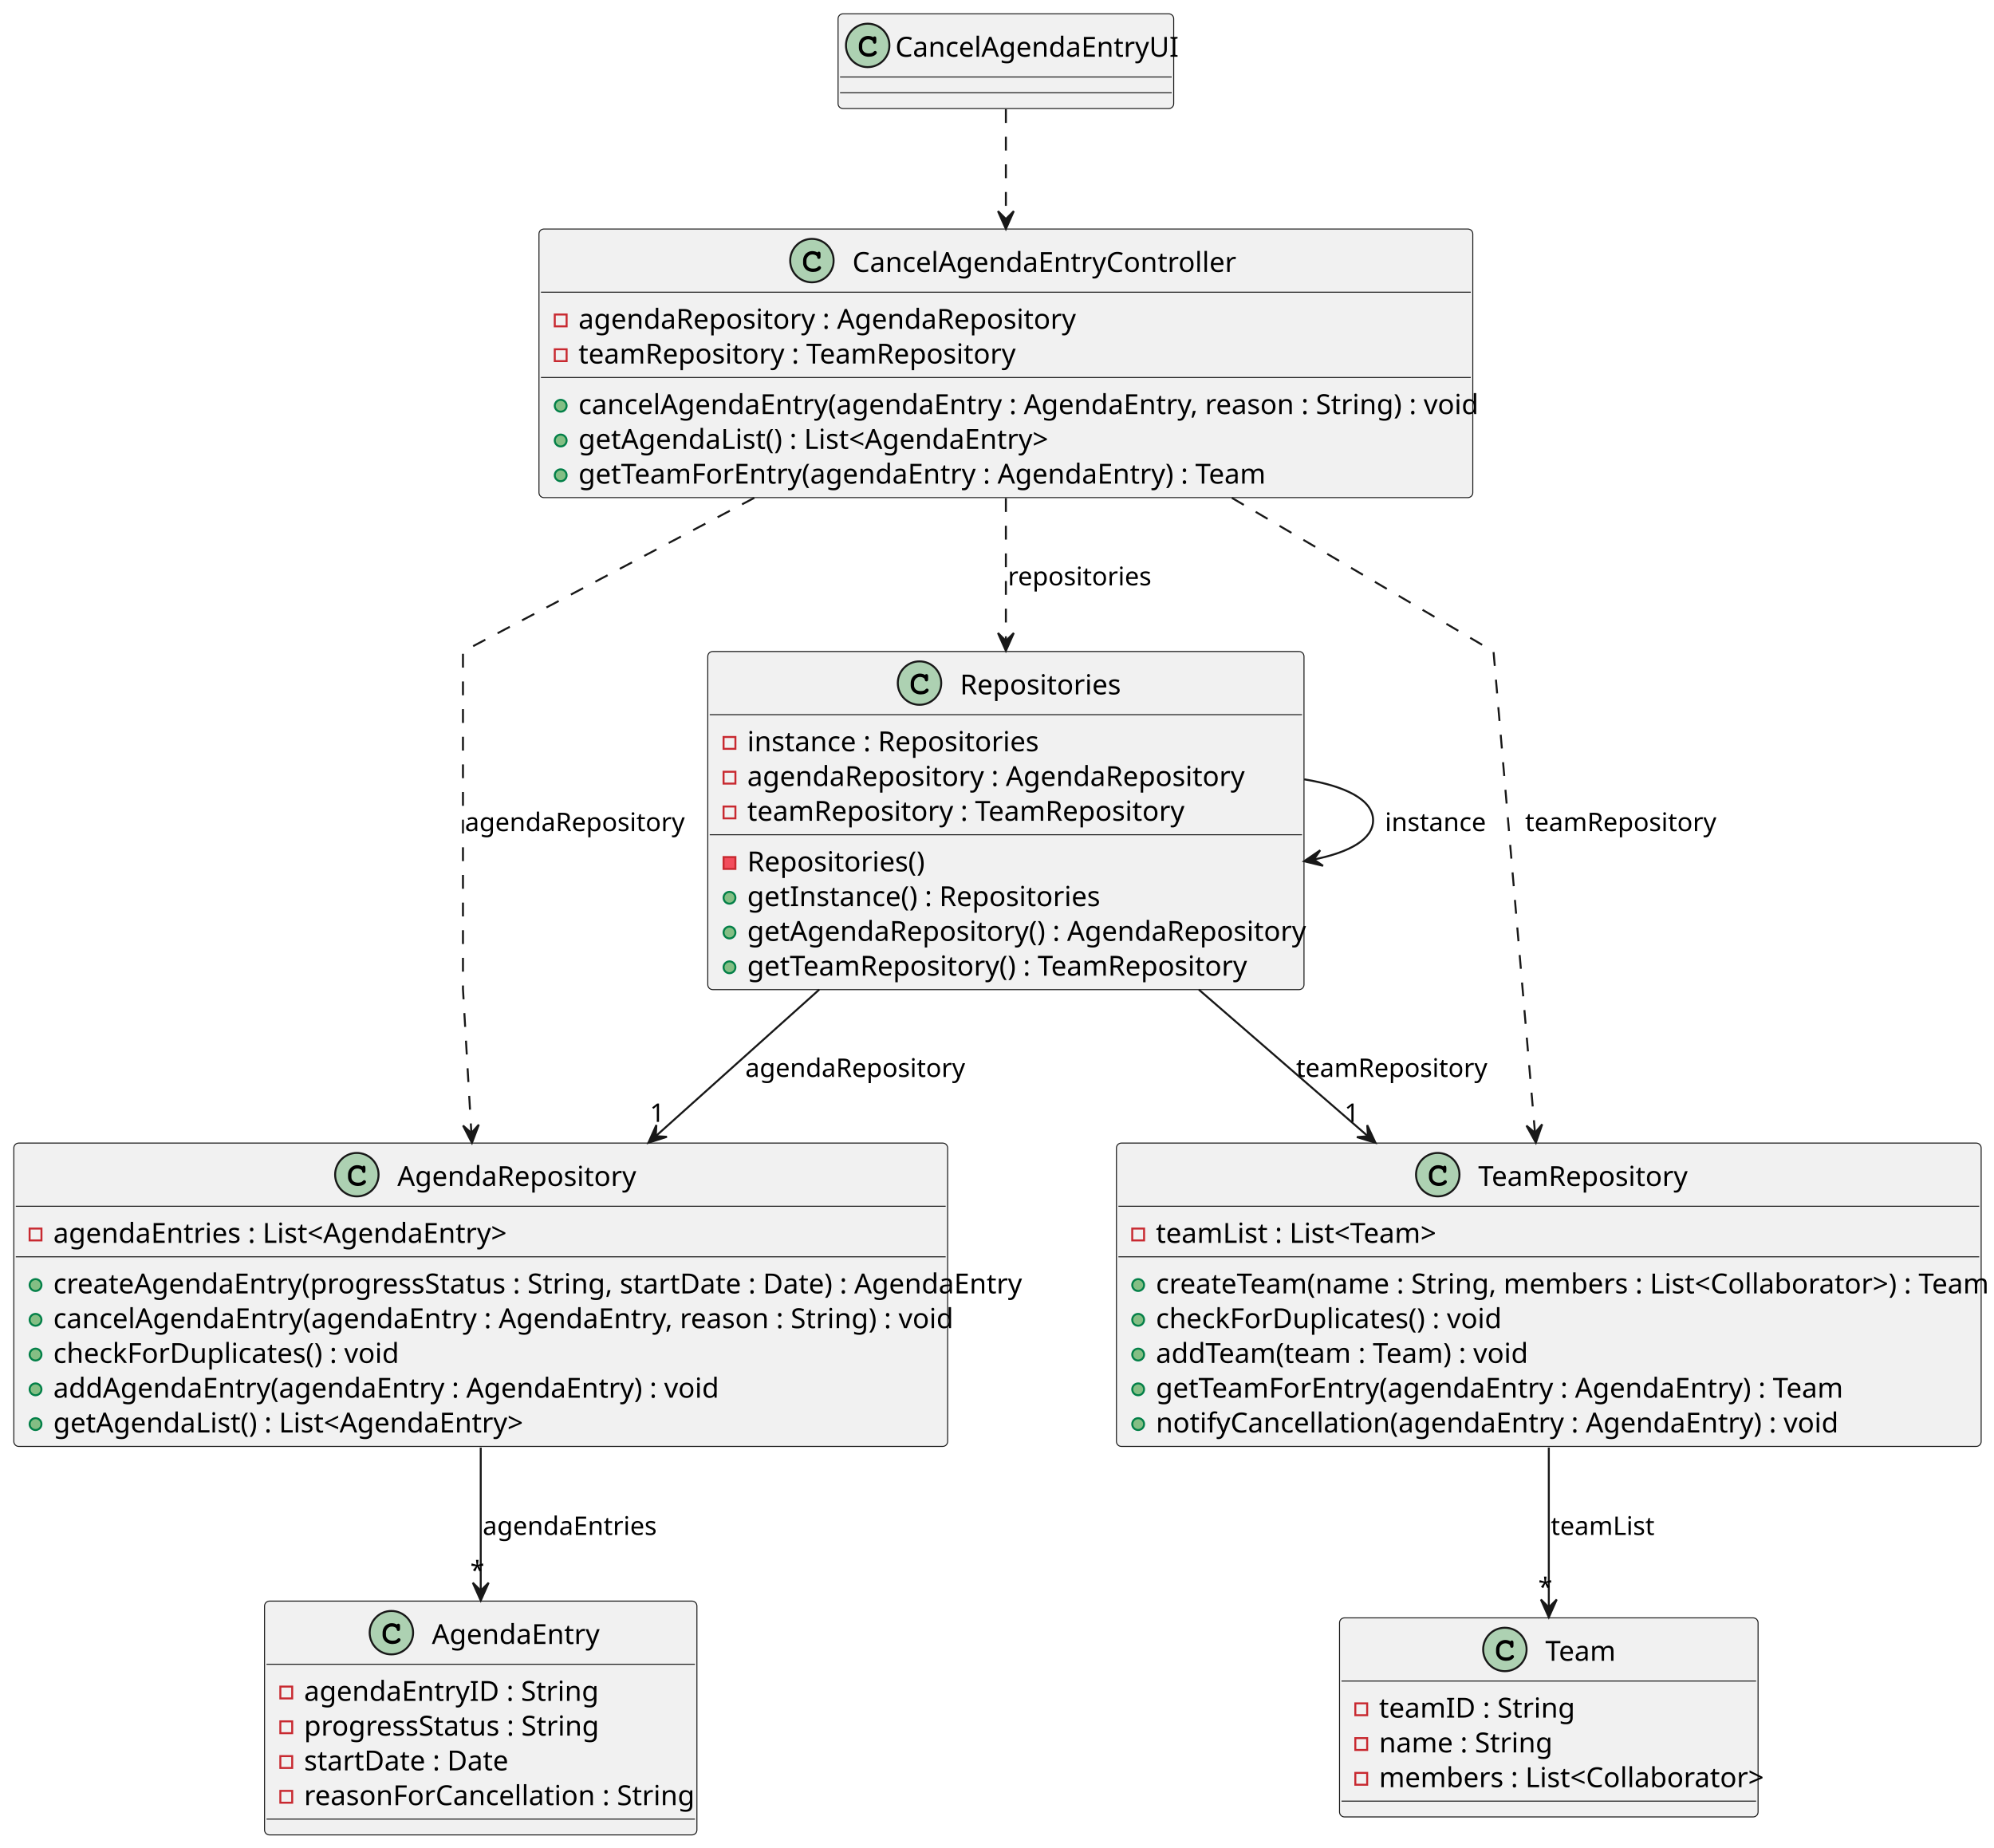
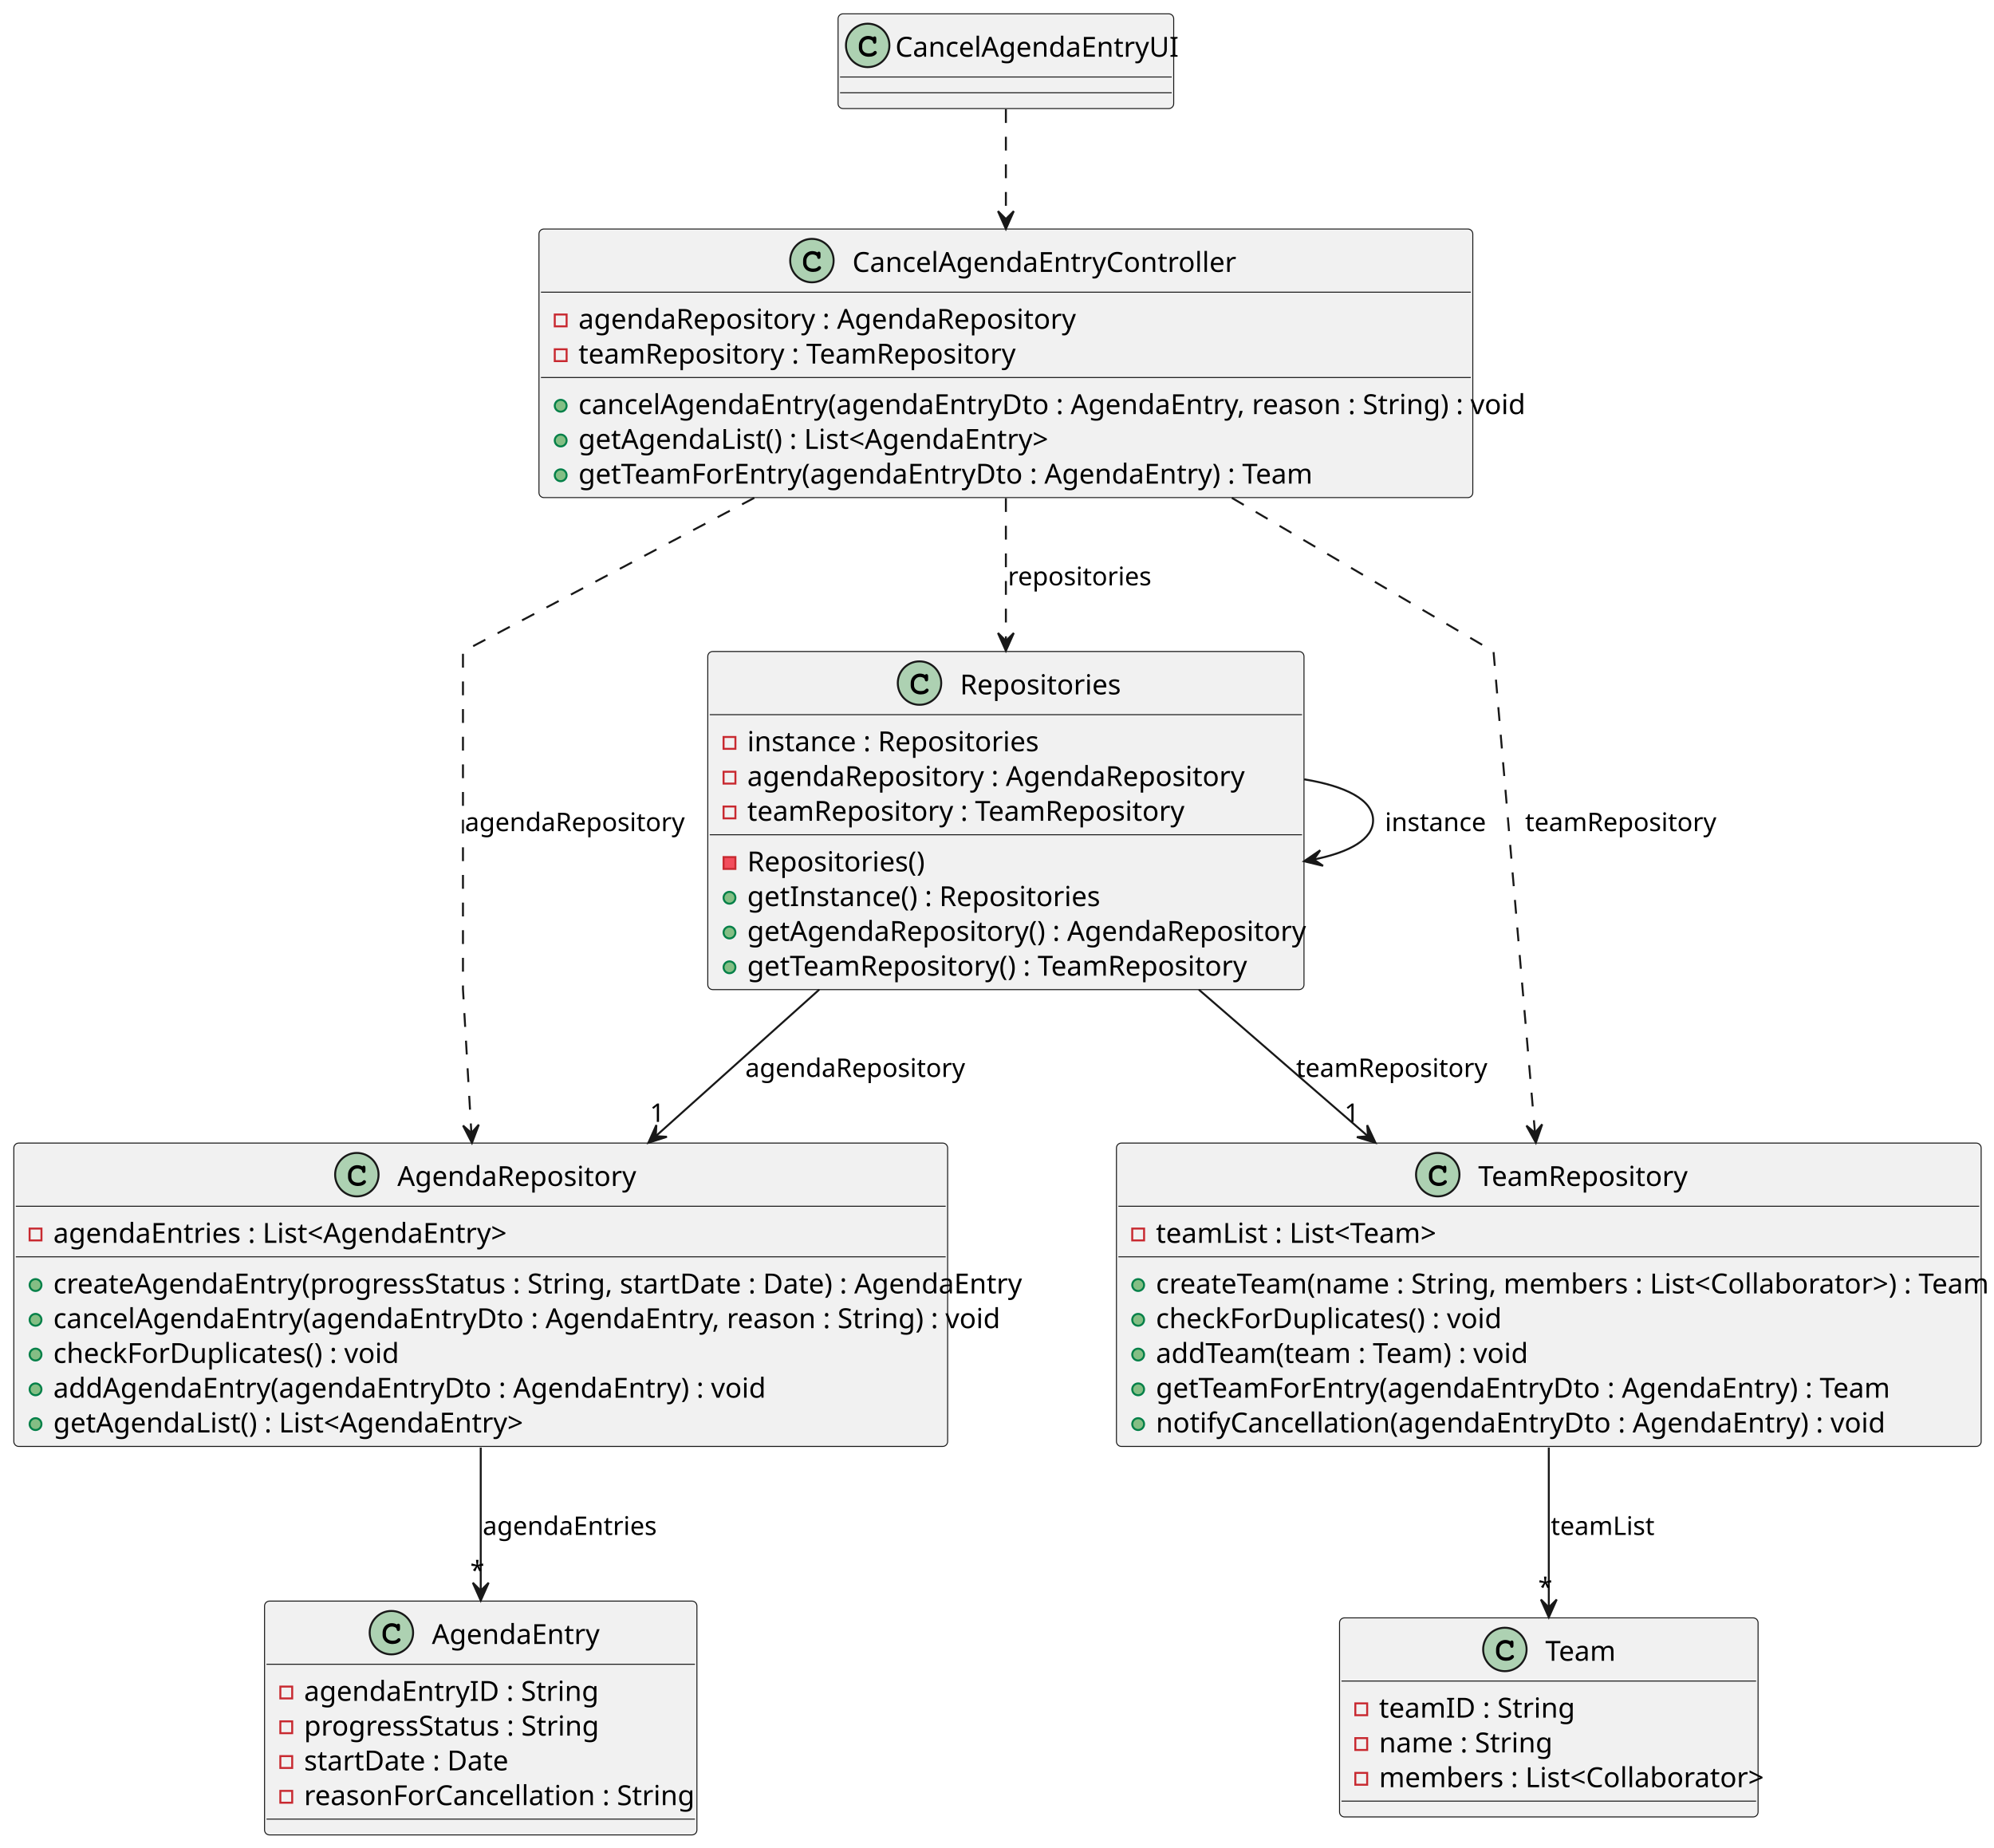
<svg xmlns="http://www.w3.org/2000/svg" contentStyleType="text/css" height="936px" preserveAspectRatio="none" style="width:1010px;height:936px;background:#FFFFFF;" version="1.1" viewBox="0 0 1010 936" width="1010px" zoomAndPan="magnify">
  <defs />
  <g>
    <g id="elem_CancelAgendaEntryUI">
      <rect codeLine="5" fill="#F1F1F1" height="48" id="CancelAgendaEntryUI" rx="2.5" ry="2.5" style="stroke:#181818;stroke-width:0.5;" width="170" x="424.5" y="7" />
      <ellipse cx="439.5" cy="23" fill="#ADD1B2" rx="11" ry="11" style="stroke:#181818;stroke-width:1.0;" />
      <path d="M442.266,18.875 Q442.422,18.656 442.609,18.547 Q442.797,18.438 443.016,18.438 Q443.391,18.438 443.625,18.703 Q443.859,18.953 443.859,19.562 L443.859,21.016 Q443.859,21.625 443.625,21.891 Q443.391,22.156 443.016,22.156 Q442.672,22.156 442.469,21.953 Q442.266,21.766 442.156,21.25 Q442.109,20.891 441.922,20.703 Q441.594,20.328 440.984,20.109 Q440.375,19.891 439.75,19.891 Q438.984,19.891 438.344,20.219 Q437.719,20.547 437.219,21.297 Q436.734,22.047 436.734,23.078 L436.734,24.172 Q436.734,25.406 437.625,26.234 Q438.516,27.047 440.109,27.047 Q441.047,27.047 441.703,26.797 Q442.094,26.641 442.516,26.203 Q442.781,25.938 442.922,25.859 Q443.078,25.781 443.281,25.781 Q443.609,25.781 443.859,26.047 Q444.125,26.297 444.125,26.641 Q444.125,26.984 443.781,27.391 Q443.281,27.969 442.484,28.297 Q441.406,28.75 440.109,28.75 Q438.594,28.75 437.391,28.125 Q436.406,27.625 435.719,26.562 Q435.031,25.484 435.031,24.203 L435.031,23.047 Q435.031,21.719 435.641,20.578 Q436.266,19.422 437.359,18.812 Q438.453,18.188 439.688,18.188 Q440.422,18.188 441.062,18.359 Q441.719,18.516 442.266,18.875 Z " fill="#000000" />
      <text fill="#000000" font-family="sans-serif" font-size="14" lengthAdjust="spacing" textLength="138" x="453.5" y="28.729">CancelAgendaEntryUI</text>
      <line style="stroke:#181818;stroke-width:0.5;" x1="425.5" x2="593.5" y1="39" y2="39" />
      <line style="stroke:#181818;stroke-width:0.5;" x1="425.5" x2="593.5" y1="47" y2="47" />
    </g>
    <g id="elem_CancelAgendaEntryController">
      <rect codeLine="8" fill="#F1F1F1" height="136.047" id="CancelAgendaEntryController" rx="2.5" ry="2.5" style="stroke:#181818;stroke-width:0.5;" width="473" x="273" y="116" />
      <ellipse cx="411.25" cy="132" fill="#ADD1B2" rx="11" ry="11" style="stroke:#181818;stroke-width:1.0;" />
      <path d="M414.016,127.875 Q414.172,127.656 414.359,127.547 Q414.547,127.438 414.766,127.438 Q415.141,127.438 415.375,127.703 Q415.609,127.953 415.609,128.562 L415.609,130.016 Q415.609,130.625 415.375,130.891 Q415.141,131.156 414.766,131.156 Q414.422,131.156 414.219,130.953 Q414.016,130.766 413.906,130.25 Q413.859,129.891 413.672,129.703 Q413.344,129.328 412.734,129.109 Q412.125,128.891 411.5,128.891 Q410.734,128.891 410.094,129.219 Q409.469,129.547 408.969,130.297 Q408.484,131.047 408.484,132.078 L408.484,133.172 Q408.484,134.406 409.375,135.234 Q410.266,136.047 411.859,136.047 Q412.797,136.047 413.453,135.797 Q413.844,135.641 414.266,135.203 Q414.531,134.938 414.672,134.859 Q414.828,134.781 415.031,134.781 Q415.359,134.781 415.609,135.047 Q415.875,135.297 415.875,135.641 Q415.875,135.984 415.531,136.391 Q415.031,136.969 414.234,137.297 Q413.156,137.75 411.859,137.75 Q410.344,137.75 409.141,137.125 Q408.156,136.625 407.469,135.562 Q406.781,134.484 406.781,133.203 L406.781,132.047 Q406.781,130.719 407.391,129.578 Q408.016,128.422 409.109,127.812 Q410.203,127.188 411.438,127.188 Q412.172,127.188 412.812,127.359 Q413.469,127.516 414.016,127.875 Z " fill="#000000" />
      <text fill="#000000" font-family="sans-serif" font-size="14" lengthAdjust="spacing" textLength="188" x="431.75" y="137.728">CancelAgendaEntryController</text>
      <line style="stroke:#181818;stroke-width:0.5;" x1="274" x2="745" y1="148" y2="148" />
      <rect fill="none" height="6" style="stroke:#C82930;stroke-width:1.0;" width="6" x="281" y="159.305" />
      <text fill="#000000" font-family="sans-serif" font-size="14" lengthAdjust="spacing" textLength="245" x="293" y="166.533">agendaRepository : AgendaRepository</text>
      <rect fill="none" height="6" style="stroke:#C82930;stroke-width:1.0;" width="6" x="281" y="176.914" />
      <text fill="#000000" font-family="sans-serif" font-size="14" lengthAdjust="spacing" textLength="215" x="293" y="184.143">teamRepository : TeamRepository</text>
      <line style="stroke:#181818;stroke-width:0.5;" x1="274" x2="745" y1="191.219" y2="191.219" />
      <ellipse cx="284" cy="205.523" fill="#84BE84" rx="3" ry="3" style="stroke:#038048;stroke-width:1.0;" />
-       <text fill="#000000" font-family="sans-serif" font-size="14" lengthAdjust="spacing" textLength="447" x="293" y="209.752">cancelAgendaEntry(agendaEntry : AgendaEntry, reason : String) : void</text>
+       <text fill="#000000" font-family="sans-serif" font-size="14" lengthAdjust="spacing" textLength="447" x="293" y="209.752">cancelAgendaEntry(agendaEntryDto : AgendaEntry, reason : String) : void</text>
      <ellipse cx="284" cy="223.133" fill="#84BE84" rx="3" ry="3" style="stroke:#038048;stroke-width:1.0;" />
      <text fill="#000000" font-family="sans-serif" font-size="14" lengthAdjust="spacing" textLength="233" x="293" y="227.361">getAgendaList() : List&lt;AgendaEntry&gt;</text>
      <ellipse cx="284" cy="240.742" fill="#84BE84" rx="3" ry="3" style="stroke:#038048;stroke-width:1.0;" />
-       <text fill="#000000" font-family="sans-serif" font-size="14" lengthAdjust="spacing" textLength="344" x="293" y="244.971">getTeamForEntry(agendaEntry : AgendaEntry) : Team</text>
+       <text fill="#000000" font-family="sans-serif" font-size="14" lengthAdjust="spacing" textLength="344" x="293" y="244.971">getTeamForEntry(agendaEntryDto : AgendaEntry) : Team</text>
    </g>
    <g id="elem_Repositories">
      <rect codeLine="16" fill="#F1F1F1" height="171.266" id="Repositories" rx="2.5" ry="2.5" style="stroke:#181818;stroke-width:0.5;" width="302" x="358.5" y="330" />
      <ellipse cx="465.75" cy="346" fill="#ADD1B2" rx="11" ry="11" style="stroke:#181818;stroke-width:1.0;" />
      <path d="M468.516,341.875 Q468.672,341.656 468.859,341.547 Q469.047,341.438 469.266,341.438 Q469.641,341.438 469.875,341.703 Q470.109,341.953 470.109,342.562 L470.109,344.016 Q470.109,344.625 469.875,344.891 Q469.641,345.156 469.266,345.156 Q468.922,345.156 468.719,344.953 Q468.516,344.766 468.406,344.25 Q468.359,343.891 468.172,343.703 Q467.844,343.328 467.234,343.109 Q466.625,342.891 466,342.891 Q465.234,342.891 464.594,343.219 Q463.969,343.547 463.469,344.297 Q462.984,345.047 462.984,346.078 L462.984,347.172 Q462.984,348.406 463.875,349.234 Q464.766,350.047 466.359,350.047 Q467.297,350.047 467.953,349.797 Q468.344,349.641 468.766,349.203 Q469.031,348.938 469.172,348.859 Q469.328,348.781 469.531,348.781 Q469.859,348.781 470.109,349.047 Q470.375,349.297 470.375,349.641 Q470.375,349.984 470.031,350.391 Q469.531,350.969 468.734,351.297 Q467.656,351.75 466.359,351.75 Q464.844,351.75 463.641,351.125 Q462.656,350.625 461.969,349.562 Q461.281,348.484 461.281,347.203 L461.281,346.047 Q461.281,344.719 461.891,343.578 Q462.516,342.422 463.609,341.812 Q464.703,341.188 465.938,341.188 Q466.672,341.188 467.312,341.359 Q467.969,341.516 468.516,341.875 Z " fill="#000000" />
      <text fill="#000000" font-family="sans-serif" font-size="14" lengthAdjust="spacing" textLength="79" x="486.25" y="351.728">Repositories</text>
      <line style="stroke:#181818;stroke-width:0.5;" x1="359.5" x2="659.5" y1="362" y2="362" />
      <rect fill="none" height="6" style="stroke:#C82930;stroke-width:1.0;" width="6" x="366.5" y="373.305" />
      <text fill="#000000" font-family="sans-serif" font-size="14" lengthAdjust="spacing" textLength="144" x="378.5" y="380.533">instance : Repositories</text>
      <rect fill="none" height="6" style="stroke:#C82930;stroke-width:1.0;" width="6" x="366.5" y="390.914" />
      <text fill="#000000" font-family="sans-serif" font-size="14" lengthAdjust="spacing" textLength="245" x="378.5" y="398.143">agendaRepository : AgendaRepository</text>
      <rect fill="none" height="6" style="stroke:#C82930;stroke-width:1.0;" width="6" x="366.5" y="408.523" />
      <text fill="#000000" font-family="sans-serif" font-size="14" lengthAdjust="spacing" textLength="215" x="378.5" y="415.752">teamRepository : TeamRepository</text>
      <line style="stroke:#181818;stroke-width:0.5;" x1="359.5" x2="659.5" y1="422.828" y2="422.828" />
      <rect fill="#F24D5C" height="6" style="stroke:#C82930;stroke-width:1.0;" width="6" x="366.5" y="434.133" />
      <text fill="#000000" font-family="sans-serif" font-size="14" lengthAdjust="spacing" textLength="89" x="378.5" y="441.361">Repositories()</text>
      <ellipse cx="369.5" cy="454.742" fill="#84BE84" rx="3" ry="3" style="stroke:#038048;stroke-width:1.0;" />
      <text fill="#000000" font-family="sans-serif" font-size="14" lengthAdjust="spacing" textLength="174" x="378.5" y="458.971">getInstance() : Repositories</text>
      <ellipse cx="369.5" cy="472.352" fill="#84BE84" rx="3" ry="3" style="stroke:#038048;stroke-width:1.0;" />
      <text fill="#000000" font-family="sans-serif" font-size="14" lengthAdjust="spacing" textLength="276" x="378.5" y="476.58">getAgendaRepository() : AgendaRepository</text>
      <ellipse cx="369.5" cy="489.961" fill="#84BE84" rx="3" ry="3" style="stroke:#038048;stroke-width:1.0;" />
      <text fill="#000000" font-family="sans-serif" font-size="14" lengthAdjust="spacing" textLength="250" x="378.5" y="494.19">getTeamRepository() : TeamRepository</text>
    </g>
    <g id="elem_AgendaRepository">
      <rect codeLine="26" fill="#F1F1F1" height="153.656" id="AgendaRepository" rx="2.5" ry="2.5" style="stroke:#181818;stroke-width:0.5;" width="473" x="7" y="579" />
      <ellipse cx="180.75" cy="595" fill="#ADD1B2" rx="11" ry="11" style="stroke:#181818;stroke-width:1.0;" />
      <path d="M183.516,590.875 Q183.672,590.656 183.859,590.547 Q184.047,590.438 184.266,590.438 Q184.641,590.438 184.875,590.703 Q185.109,590.953 185.109,591.562 L185.109,593.016 Q185.109,593.625 184.875,593.891 Q184.641,594.156 184.266,594.156 Q183.922,594.156 183.719,593.953 Q183.516,593.766 183.406,593.25 Q183.359,592.891 183.172,592.703 Q182.844,592.328 182.234,592.109 Q181.625,591.891 181,591.891 Q180.234,591.891 179.594,592.219 Q178.969,592.547 178.469,593.297 Q177.984,594.047 177.984,595.078 L177.984,596.172 Q177.984,597.406 178.875,598.234 Q179.766,599.047 181.359,599.047 Q182.297,599.047 182.953,598.797 Q183.344,598.641 183.766,598.203 Q184.031,597.938 184.172,597.859 Q184.328,597.781 184.531,597.781 Q184.859,597.781 185.109,598.047 Q185.375,598.297 185.375,598.641 Q185.375,598.984 185.031,599.391 Q184.531,599.969 183.734,600.297 Q182.656,600.75 181.359,600.75 Q179.844,600.75 178.641,600.125 Q177.656,599.625 176.969,598.562 Q176.281,597.484 176.281,596.203 L176.281,595.047 Q176.281,593.719 176.891,592.578 Q177.516,591.422 178.609,590.812 Q179.703,590.188 180.938,590.188 Q181.672,590.188 182.312,590.359 Q182.969,590.516 183.516,590.875 Z " fill="#000000" />
      <text fill="#000000" font-family="sans-serif" font-size="14" lengthAdjust="spacing" textLength="117" x="201.25" y="600.729">AgendaRepository</text>
      <line style="stroke:#181818;stroke-width:0.5;" x1="8" x2="479" y1="611" y2="611" />
      <rect fill="none" height="6" style="stroke:#C82930;stroke-width:1.0;" width="6" x="15" y="622.305" />
      <text fill="#000000" font-family="sans-serif" font-size="14" lengthAdjust="spacing" textLength="224" x="27" y="629.533">agendaEntries : List&lt;AgendaEntry&gt;</text>
      <line style="stroke:#181818;stroke-width:0.5;" x1="8" x2="479" y1="636.609" y2="636.609" />
      <ellipse cx="18" cy="650.914" fill="#84BE84" rx="3" ry="3" style="stroke:#038048;stroke-width:1.0;" />
      <text fill="#000000" font-family="sans-serif" font-size="14" lengthAdjust="spacing" textLength="421" x="27" y="655.143">createAgendaEntry(progressStatus : String, startDate : Date) : AgendaEntry</text>
      <ellipse cx="18" cy="668.523" fill="#84BE84" rx="3" ry="3" style="stroke:#038048;stroke-width:1.0;" />
-       <text fill="#000000" font-family="sans-serif" font-size="14" lengthAdjust="spacing" textLength="447" x="27" y="672.752">cancelAgendaEntry(agendaEntry : AgendaEntry, reason : String) : void</text>
+       <text fill="#000000" font-family="sans-serif" font-size="14" lengthAdjust="spacing" textLength="447" x="27" y="672.752">cancelAgendaEntry(agendaEntryDto : AgendaEntry, reason : String) : void</text>
      <ellipse cx="18" cy="686.133" fill="#84BE84" rx="3" ry="3" style="stroke:#038048;stroke-width:1.0;" />
      <text fill="#000000" font-family="sans-serif" font-size="14" lengthAdjust="spacing" textLength="173" x="27" y="690.361">checkForDuplicates() : void</text>
      <ellipse cx="18" cy="703.742" fill="#84BE84" rx="3" ry="3" style="stroke:#038048;stroke-width:1.0;" />
-       <text fill="#000000" font-family="sans-serif" font-size="14" lengthAdjust="spacing" textLength="329" x="27" y="707.971">addAgendaEntry(agendaEntry : AgendaEntry) : void</text>
+       <text fill="#000000" font-family="sans-serif" font-size="14" lengthAdjust="spacing" textLength="329" x="27" y="707.971">addAgendaEntry(agendaEntryDto : AgendaEntry) : void</text>
      <ellipse cx="18" cy="721.352" fill="#84BE84" rx="3" ry="3" style="stroke:#038048;stroke-width:1.0;" />
      <text fill="#000000" font-family="sans-serif" font-size="14" lengthAdjust="spacing" textLength="233" x="27" y="725.58">getAgendaList() : List&lt;AgendaEntry&gt;</text>
    </g>
    <g id="elem_TeamRepository">
      <rect codeLine="35" fill="#F1F1F1" height="153.656" id="TeamRepository" rx="2.5" ry="2.5" style="stroke:#181818;stroke-width:0.5;" width="438" x="565.5" y="579" />
      <ellipse cx="728.25" cy="595" fill="#ADD1B2" rx="11" ry="11" style="stroke:#181818;stroke-width:1.0;" />
      <path d="M731.016,590.875 Q731.172,590.656 731.359,590.547 Q731.547,590.438 731.766,590.438 Q732.141,590.438 732.375,590.703 Q732.609,590.953 732.609,591.562 L732.609,593.016 Q732.609,593.625 732.375,593.891 Q732.141,594.156 731.766,594.156 Q731.422,594.156 731.219,593.953 Q731.016,593.766 730.906,593.25 Q730.859,592.891 730.672,592.703 Q730.344,592.328 729.734,592.109 Q729.125,591.891 728.5,591.891 Q727.734,591.891 727.094,592.219 Q726.469,592.547 725.969,593.297 Q725.484,594.047 725.484,595.078 L725.484,596.172 Q725.484,597.406 726.375,598.234 Q727.266,599.047 728.859,599.047 Q729.797,599.047 730.453,598.797 Q730.844,598.641 731.266,598.203 Q731.531,597.938 731.672,597.859 Q731.828,597.781 732.031,597.781 Q732.359,597.781 732.609,598.047 Q732.875,598.297 732.875,598.641 Q732.875,598.984 732.531,599.391 Q732.031,599.969 731.234,600.297 Q730.156,600.75 728.859,600.75 Q727.344,600.75 726.141,600.125 Q725.156,599.625 724.469,598.562 Q723.781,597.484 723.781,596.203 L723.781,595.047 Q723.781,593.719 724.391,592.578 Q725.016,591.422 726.109,590.812 Q727.203,590.188 728.438,590.188 Q729.172,590.188 729.812,590.359 Q730.469,590.516 731.016,590.875 Z " fill="#000000" />
      <text fill="#000000" font-family="sans-serif" font-size="14" lengthAdjust="spacing" textLength="104" x="748.75" y="600.729">TeamRepository</text>
      <line style="stroke:#181818;stroke-width:0.5;" x1="566.5" x2="1002.5" y1="611" y2="611" />
      <rect fill="none" height="6" style="stroke:#C82930;stroke-width:1.0;" width="6" x="573.5" y="622.305" />
      <text fill="#000000" font-family="sans-serif" font-size="14" lengthAdjust="spacing" textLength="139" x="585.5" y="629.533">teamList : List&lt;Team&gt;</text>
      <line style="stroke:#181818;stroke-width:0.5;" x1="566.5" x2="1002.5" y1="636.609" y2="636.609" />
      <ellipse cx="576.5" cy="650.914" fill="#84BE84" rx="3" ry="3" style="stroke:#038048;stroke-width:1.0;" />
      <text fill="#000000" font-family="sans-serif" font-size="14" lengthAdjust="spacing" textLength="412" x="585.5" y="655.143">createTeam(name : String, members : List&lt;Collaborator&gt;) : Team</text>
      <ellipse cx="576.5" cy="668.523" fill="#84BE84" rx="3" ry="3" style="stroke:#038048;stroke-width:1.0;" />
      <text fill="#000000" font-family="sans-serif" font-size="14" lengthAdjust="spacing" textLength="173" x="585.5" y="672.752">checkForDuplicates() : void</text>
      <ellipse cx="576.5" cy="686.133" fill="#84BE84" rx="3" ry="3" style="stroke:#038048;stroke-width:1.0;" />
      <text fill="#000000" font-family="sans-serif" font-size="14" lengthAdjust="spacing" textLength="187" x="585.5" y="690.361">addTeam(team : Team) : void</text>
      <ellipse cx="576.5" cy="703.742" fill="#84BE84" rx="3" ry="3" style="stroke:#038048;stroke-width:1.0;" />
-       <text fill="#000000" font-family="sans-serif" font-size="14" lengthAdjust="spacing" textLength="344" x="585.5" y="707.971">getTeamForEntry(agendaEntry : AgendaEntry) : Team</text>
+       <text fill="#000000" font-family="sans-serif" font-size="14" lengthAdjust="spacing" textLength="344" x="585.5" y="707.971">getTeamForEntry(agendaEntryDto : AgendaEntry) : Team</text>
      <ellipse cx="576.5" cy="721.352" fill="#84BE84" rx="3" ry="3" style="stroke:#038048;stroke-width:1.0;" />
-       <text fill="#000000" font-family="sans-serif" font-size="14" lengthAdjust="spacing" textLength="335" x="585.5" y="725.58">notifyCancellation(agendaEntry : AgendaEntry) : void</text>
+       <text fill="#000000" font-family="sans-serif" font-size="14" lengthAdjust="spacing" textLength="335" x="585.5" y="725.58">notifyCancellation(agendaEntryDto : AgendaEntry) : void</text>
    </g>
    <g id="elem_AgendaEntry">
      <rect codeLine="44" fill="#F1F1F1" height="118.438" id="AgendaEntry" rx="2.5" ry="2.5" style="stroke:#181818;stroke-width:0.5;" width="219" x="134" y="811" />
      <ellipse cx="198.25" cy="827" fill="#ADD1B2" rx="11" ry="11" style="stroke:#181818;stroke-width:1.0;" />
      <path d="M201.016,822.875 Q201.172,822.656 201.359,822.547 Q201.547,822.438 201.766,822.438 Q202.141,822.438 202.375,822.703 Q202.609,822.953 202.609,823.562 L202.609,825.016 Q202.609,825.625 202.375,825.891 Q202.141,826.156 201.766,826.156 Q201.422,826.156 201.219,825.953 Q201.016,825.766 200.906,825.25 Q200.859,824.891 200.672,824.703 Q200.344,824.328 199.734,824.109 Q199.125,823.891 198.5,823.891 Q197.734,823.891 197.094,824.219 Q196.469,824.547 195.969,825.297 Q195.484,826.047 195.484,827.078 L195.484,828.172 Q195.484,829.406 196.375,830.234 Q197.266,831.047 198.859,831.047 Q199.797,831.047 200.453,830.797 Q200.844,830.641 201.266,830.203 Q201.531,829.938 201.672,829.859 Q201.828,829.781 202.031,829.781 Q202.359,829.781 202.609,830.047 Q202.875,830.297 202.875,830.641 Q202.875,830.984 202.531,831.391 Q202.031,831.969 201.234,832.297 Q200.156,832.75 198.859,832.75 Q197.344,832.75 196.141,832.125 Q195.156,831.625 194.469,830.562 Q193.781,829.484 193.781,828.203 L193.781,827.047 Q193.781,825.719 194.391,824.578 Q195.016,823.422 196.109,822.812 Q197.203,822.188 198.438,822.188 Q199.172,822.188 199.812,822.359 Q200.469,822.516 201.016,822.875 Z " fill="#000000" />
      <text fill="#000000" font-family="sans-serif" font-size="14" lengthAdjust="spacing" textLength="82" x="218.75" y="832.729">AgendaEntry</text>
      <line style="stroke:#181818;stroke-width:0.5;" x1="135" x2="352" y1="843" y2="843" />
      <rect fill="none" height="6" style="stroke:#C82930;stroke-width:1.0;" width="6" x="142" y="854.305" />
      <text fill="#000000" font-family="sans-serif" font-size="14" lengthAdjust="spacing" textLength="143" x="154" y="861.533">agendaEntryID : String</text>
      <rect fill="none" height="6" style="stroke:#C82930;stroke-width:1.0;" width="6" x="142" y="871.914" />
      <text fill="#000000" font-family="sans-serif" font-size="14" lengthAdjust="spacing" textLength="87" x="154" y="879.143">progressStatus : String</text>
      <rect fill="none" height="6" style="stroke:#C82930;stroke-width:1.0;" width="6" x="142" y="889.523" />
      <text fill="#000000" font-family="sans-serif" font-size="14" lengthAdjust="spacing" textLength="100" x="154" y="896.752">startDate : Date</text>
      <rect fill="none" height="6" style="stroke:#C82930;stroke-width:1.0;" width="6" x="142" y="907.133" />
      <text fill="#000000" font-family="sans-serif" font-size="14" lengthAdjust="spacing" textLength="193" x="154" y="914.361">reasonForCancellation : String</text>
      <line style="stroke:#181818;stroke-width:0.5;" x1="135" x2="352" y1="921.438" y2="921.438" />
    </g>
    <g id="elem_Team">
      <rect codeLine="51" fill="#F1F1F1" height="100.828" id="Team" rx="2.5" ry="2.5" style="stroke:#181818;stroke-width:0.5;" width="212" x="678.5" y="819.5" />
      <ellipse cx="762.25" cy="835.5" fill="#ADD1B2" rx="11" ry="11" style="stroke:#181818;stroke-width:1.0;" />
      <path d="M765.016,831.375 Q765.172,831.156 765.359,831.047 Q765.547,830.938 765.766,830.938 Q766.141,830.938 766.375,831.203 Q766.609,831.453 766.609,832.062 L766.609,833.516 Q766.609,834.125 766.375,834.391 Q766.141,834.656 765.766,834.656 Q765.422,834.656 765.219,834.453 Q765.016,834.266 764.906,833.75 Q764.859,833.391 764.672,833.203 Q764.344,832.828 763.734,832.609 Q763.125,832.391 762.5,832.391 Q761.734,832.391 761.094,832.719 Q760.469,833.047 759.969,833.797 Q759.484,834.547 759.484,835.578 L759.484,836.672 Q759.484,837.906 760.375,838.734 Q761.266,839.547 762.859,839.547 Q763.797,839.547 764.453,839.297 Q764.844,839.141 765.266,838.703 Q765.531,838.438 765.672,838.359 Q765.828,838.281 766.031,838.281 Q766.359,838.281 766.609,838.547 Q766.875,838.797 766.875,839.141 Q766.875,839.484 766.531,839.891 Q766.031,840.469 765.234,840.797 Q764.156,841.25 762.859,841.25 Q761.344,841.25 760.141,840.625 Q759.156,840.125 758.469,839.062 Q757.781,837.984 757.781,836.703 L757.781,835.547 Q757.781,834.219 758.391,833.078 Q759.016,831.922 760.109,831.312 Q761.203,830.688 762.438,830.688 Q763.172,830.688 763.812,830.859 Q764.469,831.016 765.016,831.375 Z " fill="#000000" />
      <text fill="#000000" font-family="sans-serif" font-size="14" lengthAdjust="spacing" textLength="36" x="782.75" y="841.229">Team</text>
      <line style="stroke:#181818;stroke-width:0.5;" x1="679.5" x2="889.5" y1="851.5" y2="851.5" />
      <rect fill="none" height="6" style="stroke:#C82930;stroke-width:1.0;" width="6" x="686.5" y="862.805" />
      <text fill="#000000" font-family="sans-serif" font-size="14" lengthAdjust="spacing" textLength="93" x="698.5" y="870.033">teamID : String</text>
      <rect fill="none" height="6" style="stroke:#C82930;stroke-width:1.0;" width="6" x="686.5" y="880.414" />
      <text fill="#000000" font-family="sans-serif" font-size="14" lengthAdjust="spacing" textLength="84" x="698.5" y="887.643">name : String</text>
      <rect fill="none" height="6" style="stroke:#C82930;stroke-width:1.0;" width="6" x="686.5" y="898.023" />
      <text fill="#000000" font-family="sans-serif" font-size="14" lengthAdjust="spacing" textLength="186" x="698.5" y="905.252">members : List&lt;Collaborator&gt;</text>
      <line style="stroke:#181818;stroke-width:0.5;" x1="679.5" x2="889.5" y1="912.328" y2="912.328" />
    </g>
    <g id="link_CancelAgendaEntryUI_CancelAgendaEntryController">
      <path codeLine="57" d="M509.5,55.26 C509.5,70.29 509.5,90.72 509.5,110.84 " fill="none" id="CancelAgendaEntryUI-to-CancelAgendaEntryController" style="stroke:#181818;stroke-width:1.0;stroke-dasharray:7.0,7.0;" />
      <polygon fill="#181818" points="509.5,115.95,513.5,106.95,509.5,110.95,505.5,106.95,509.5,115.95" style="stroke:#181818;stroke-width:1.0;" />
    </g>
    <g id="link_CancelAgendaEntryController_Repositories">
      <path codeLine="58" d="M509.5,252.31 C509.5,274.9 509.5,300.48 509.5,324.53 " fill="none" id="CancelAgendaEntryController-to-Repositories" style="stroke:#181818;stroke-width:1.0;stroke-dasharray:7.0,7.0;" />
      <polygon fill="#181818" points="509.5,329.64,513.5,320.64,509.5,324.64,505.5,320.64,509.5,329.64" style="stroke:#181818;stroke-width:1.0;" />
      <text fill="#000000" font-family="sans-serif" font-size="13" lengthAdjust="spacing" textLength="67" x="510.5" y="296.495">repositories</text>
    </g>
    <g id="link_Repositories_Repositories">
      <path codeLine="59" d="M660.57,394.75 C681.51,398.17 695.5,405.09 695.5,415.5 C695.5,425.02 683.81,431.62 665.81,435.29 " fill="none" id="Repositories-to-Repositories" style="stroke:#181818;stroke-width:1.0;" />
      <polygon fill="#181818" points="660.57,436.25,670.143,438.563,665.488,435.349,668.702,430.694,660.57,436.25" style="stroke:#181818;stroke-width:1.0;" />
      <text fill="#000000" font-family="sans-serif" font-size="13" lengthAdjust="spacing" textLength="49" x="701.5" y="420.995">instance</text>
    </g>
    <g id="link_Repositories_AgendaRepository">
      <path codeLine="60" d="M414.97,501.26 C388.07,525.38 358.87,551.56 332.32,575.36 " fill="none" id="Repositories-to-AgendaRepository" style="stroke:#181818;stroke-width:1.0;" />
      <polygon fill="#181818" points="328.43,578.85,337.801,575.82,332.153,575.512,332.461,569.864,328.43,578.85" style="stroke:#181818;stroke-width:1.0;" />
      <text fill="#000000" font-family="sans-serif" font-size="13" lengthAdjust="spacing" textLength="104" x="377.5" y="545.495">agendaRepository</text>
      <text fill="#000000" font-family="sans-serif" font-size="13" lengthAdjust="spacing" textLength="7" x="329.191" y="568.262">1</text>
    </g>
    <g id="link_Repositories_TeamRepository">
      <path codeLine="61" d="M607.23,501.26 C635.04,525.38 665.22,551.56 692.67,575.36 " fill="none" id="Repositories-to-TeamRepository" style="stroke:#181818;stroke-width:1.0;" />
      <polygon fill="#181818" points="696.7,578.85,692.522,569.931,692.923,575.574,687.28,575.974,696.7,578.85" style="stroke:#181818;stroke-width:1.0;" />
      <text fill="#000000" font-family="sans-serif" font-size="13" lengthAdjust="spacing" textLength="91" x="656.5" y="545.495">teamRepository</text>
      <text fill="#000000" font-family="sans-serif" font-size="13" lengthAdjust="spacing" textLength="7" x="680.998" y="568.262">1</text>
    </g>
    <g id="link_CancelAgendaEntryController_AgendaRepository">
      <path codeLine="62" d="M382.06,252.19 C310.13,290.12 234.5,330 234.5,330 C234.5,330 234.5,501 234.5,501 C234.5,501 236.59,536.82 238.76,573.9 " fill="none" id="CancelAgendaEntryController-to-AgendaRepository" style="stroke:#181818;stroke-width:1.0;stroke-dasharray:7.0,7.0;" />
      <polygon fill="#181818" points="239.05,578.9,242.53,569.687,238.765,573.908,234.543,570.143,239.05,578.9" style="stroke:#181818;stroke-width:1.0;" />
      <text fill="#000000" font-family="sans-serif" font-size="13" lengthAdjust="spacing" textLength="104" x="235.5" y="420.995">agendaRepository</text>
    </g>
    <g id="link_CancelAgendaEntryController_TeamRepository">
      <path codeLine="63" d="M623.96,252.19 C688.57,290.12 756.5,330 756.5,330 C756.5,330 769.2,477.42 777.49,573.68 " fill="none" id="CancelAgendaEntryController-to-TeamRepository" style="stroke:#181818;stroke-width:1.0;stroke-dasharray:7.0,7.0;" />
      <polygon fill="#181818" points="777.94,578.8,781.154,569.49,777.512,573.818,773.184,570.176,777.94,578.8" style="stroke:#181818;stroke-width:1.0;" />
      <text fill="#000000" font-family="sans-serif" font-size="13" lengthAdjust="spacing" textLength="91" x="772.5" y="420.995">teamRepository</text>
    </g>
    <g id="link_AgendaRepository_AgendaEntry">
      <path codeLine="64" d="M243.5,733.24 C243.5,756.96 243.5,782.86 243.5,805.61 " fill="none" id="AgendaRepository-to-AgendaEntry" style="stroke:#181818;stroke-width:1.0;" />
      <polygon fill="#181818" points="243.5,810.71,247.5,801.71,243.5,805.71,239.5,801.71,243.5,810.71" style="stroke:#181818;stroke-width:1.0;" />
      <text fill="#000000" font-family="sans-serif" font-size="13" lengthAdjust="spacing" textLength="83" x="244.5" y="777.495">agendaEntries</text>
      <text fill="#000000" font-family="sans-serif" font-size="13" lengthAdjust="spacing" textLength="5" x="238.195" y="799.999">*</text>
    </g>
    <g id="link_TeamRepository_Team">
      <path codeLine="65" d="M784.5,733.24 C784.5,759.95 784.5,789.4 784.5,814.02 " fill="none" id="TeamRepository-to-Team" style="stroke:#181818;stroke-width:1.0;" />
      <polygon fill="#181818" points="784.5,819.2,788.5,810.2,784.5,814.2,780.5,810.2,784.5,819.2" style="stroke:#181818;stroke-width:1.0;" />
      <text fill="#000000" font-family="sans-serif" font-size="13" lengthAdjust="spacing" textLength="50" x="785.5" y="777.495">teamList</text>
      <text fill="#000000" font-family="sans-serif" font-size="13" lengthAdjust="spacing" textLength="5" x="779.148" y="808.463">*</text>
    </g>
  </g>
</svg>
